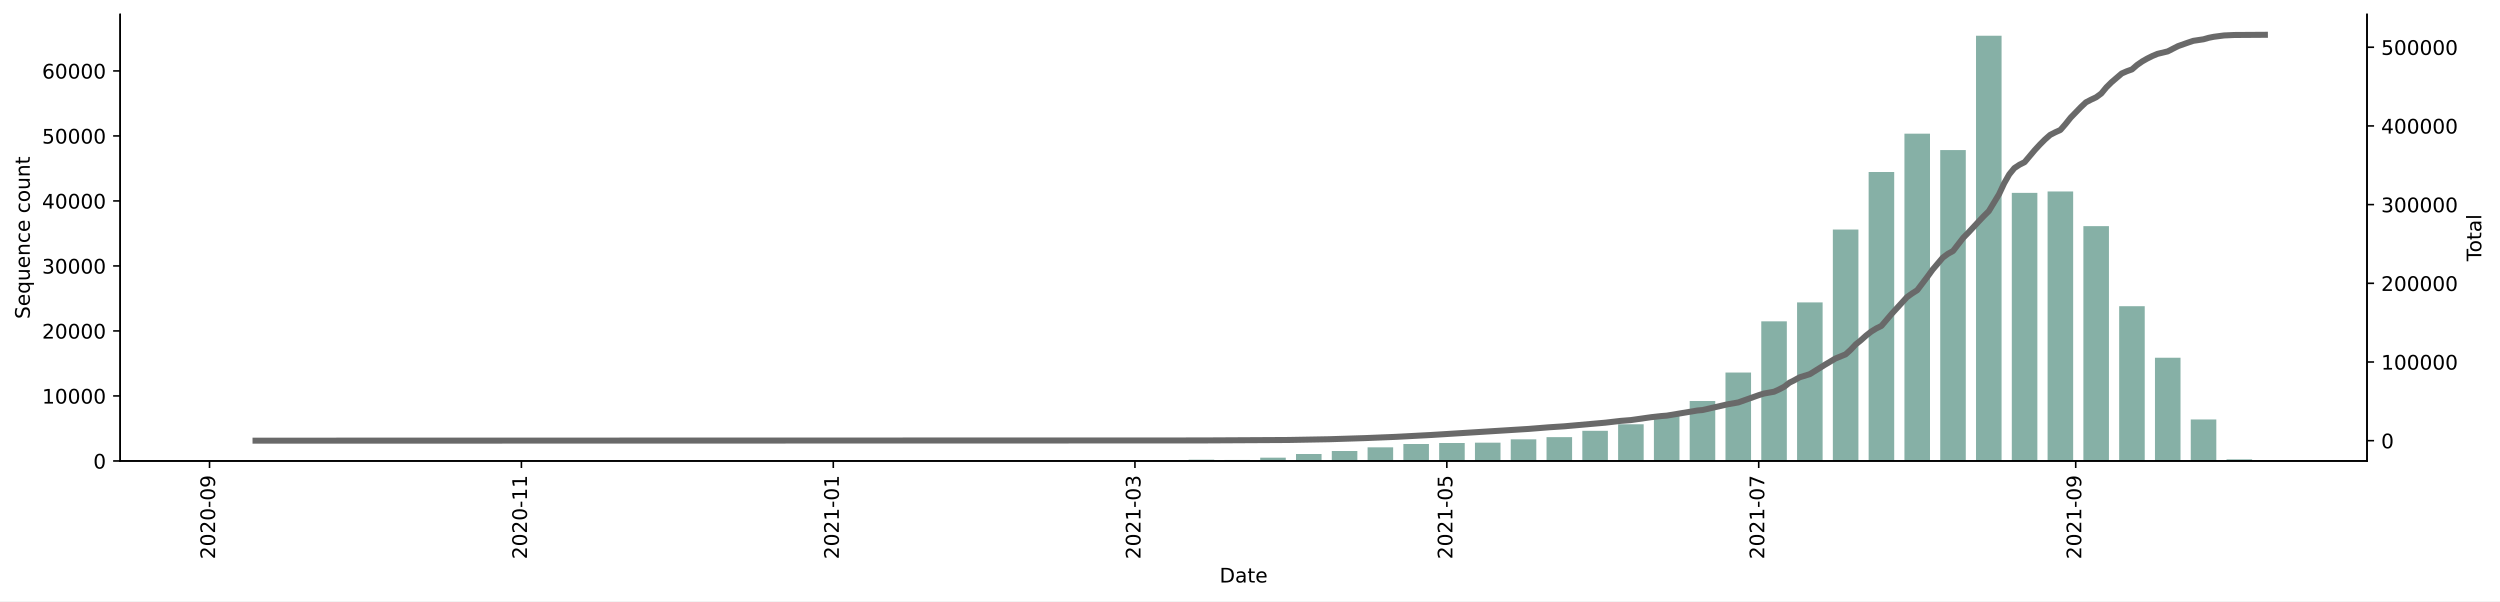
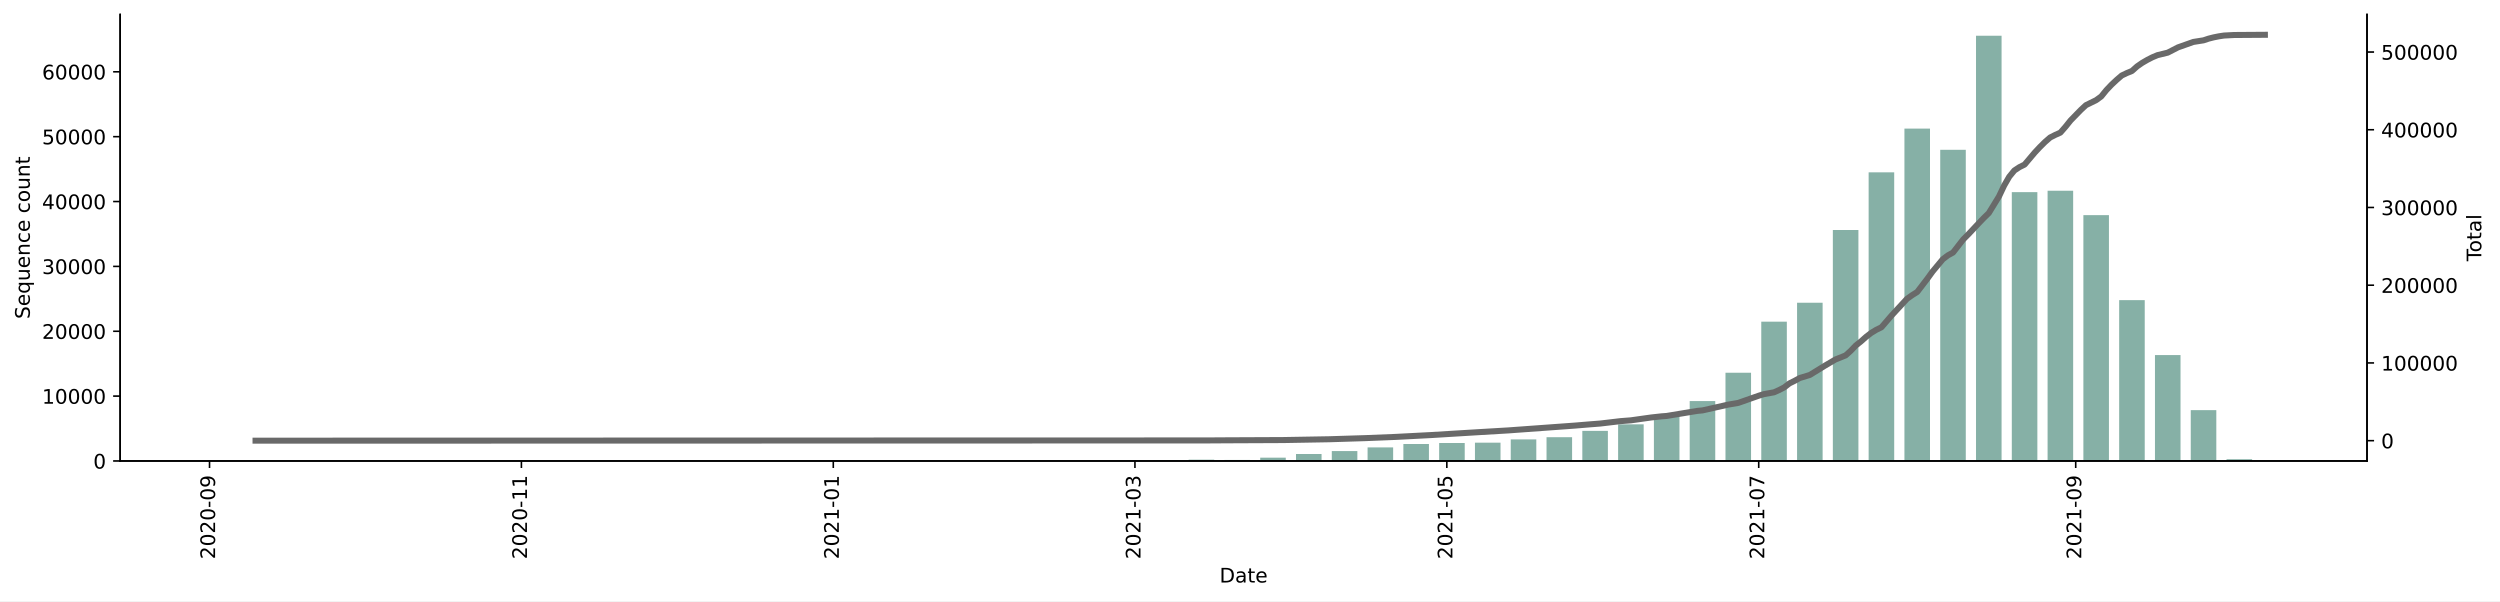
<svg xmlns="http://www.w3.org/2000/svg" xmlns:xlink="http://www.w3.org/1999/xlink" height="298.621pt" version="1.1" viewBox="0 0 1241.744 298.621" width="1241.744pt">
  <defs>
    <style type="text/css">*{stroke-linecap:butt;stroke-linejoin:round;}</style>
  </defs>
  <g id="figure_1">
    <g id="patch_1">
      <path d="M 0 298.621  L 1241.744 298.621  L 1241.744 0  L 0 0  z " style="fill:#ffffff;" />
    </g>
    <g id="axes_1">
      <g id="patch_2">
        <path d="M 59.691 228.96  L 1175.691 228.96  L 1175.691 7.2  L 59.691 7.2  z " style="fill:#ffffff;" />
      </g>
      <g id="patch_3">
-         <path clip-path="url(#pe52ef84e15)" d="M 110.418 228.96  L 123.116 228.96  L 123.116 228.957  L 110.418 228.957  z " style="fill:#86b0a6;" />
+         <path clip-path="url(#p444b1c2fd3)" d="M 110.418 228.96  L 123.116 228.96  L 123.116 228.957  L 110.418 228.957  z " style="fill:#86b0a6;" />
      </g>
      <g id="patch_4">
-         <path clip-path="url(#pe52ef84e15)" d="M 145.971 228.96  L 158.669 228.96  L 158.669 228.957  L 145.971 228.957  z " style="fill:#86b0a6;" />
+         <path clip-path="url(#p444b1c2fd3)" d="M 145.971 228.96  L 158.669 228.96  L 158.669 228.957  L 145.971 228.957  z " style="fill:#86b0a6;" />
      </g>
      <g id="patch_5">
-         <path clip-path="url(#pe52ef84e15)" d="M 234.855 228.96  L 247.553 228.96  L 247.553 228.957  L 234.855 228.957  z " style="fill:#86b0a6;" />
+         <path clip-path="url(#p444b1c2fd3)" d="M 234.855 228.96  L 247.553 228.96  L 247.553 228.957  L 234.855 228.957  z " style="fill:#86b0a6;" />
      </g>
      <g id="patch_6">
-         <path clip-path="url(#pe52ef84e15)" d="M 252.632 228.96  L 265.33 228.96  L 265.33 228.957  L 252.632 228.957  z " style="fill:#86b0a6;" />
+         <path clip-path="url(#p444b1c2fd3)" d="M 252.632 228.96  L 265.33 228.96  L 265.33 228.957  L 252.632 228.957  z " style="fill:#86b0a6;" />
      </g>
      <g id="patch_7">
-         <path clip-path="url(#pe52ef84e15)" d="M 288.186 228.96  L 300.883 228.96  L 300.883 228.957  L 288.186 228.957  z " style="fill:#86b0a6;" />
+         <path clip-path="url(#p444b1c2fd3)" d="M 288.186 228.96  L 300.883 228.96  L 300.883 228.957  L 288.186 228.957  z " style="fill:#86b0a6;" />
      </g>
      <g id="patch_8">
-         <path clip-path="url(#pe52ef84e15)" d="M 323.739 228.96  L 336.437 228.96  L 336.437 228.957  L 323.739 228.957  z " style="fill:#86b0a6;" />
+         <path clip-path="url(#p444b1c2fd3)" d="M 323.739 228.96  L 336.437 228.96  L 336.437 228.957  L 323.739 228.957  z " style="fill:#86b0a6;" />
      </g>
      <g id="patch_9">
-         <path clip-path="url(#pe52ef84e15)" d="M 341.516 228.96  L 354.214 228.96  L 354.214 228.954  L 341.516 228.954  z " style="fill:#86b0a6;" />
+         <path clip-path="url(#p444b1c2fd3)" d="M 341.516 228.96  L 354.214 228.96  L 354.214 228.954  L 341.516 228.954  z " style="fill:#86b0a6;" />
      </g>
      <g id="patch_10">
-         <path clip-path="url(#pe52ef84e15)" d="M 359.293 228.96  L 371.99 228.96  L 371.99 228.957  L 359.293 228.957  z " style="fill:#86b0a6;" />
+         <path clip-path="url(#p444b1c2fd3)" d="M 359.293 228.96  L 371.99 228.96  L 371.99 228.957  L 359.293 228.957  z " style="fill:#86b0a6;" />
      </g>
      <g id="patch_11">
-         <path clip-path="url(#pe52ef84e15)" d="M 377.069 228.96  L 389.767 228.96  L 389.767 228.957  L 377.069 228.957  z " style="fill:#86b0a6;" />
+         <path clip-path="url(#p444b1c2fd3)" d="M 377.069 228.96  L 389.767 228.96  L 389.767 228.957  L 377.069 228.957  z " style="fill:#86b0a6;" />
      </g>
      <g id="patch_12">
-         <path clip-path="url(#pe52ef84e15)" d="M 412.623 228.96  L 425.321 228.96  L 425.321 228.847  L 412.623 228.847  z " style="fill:#86b0a6;" />
+         <path clip-path="url(#p444b1c2fd3)" d="M 412.623 228.96  L 425.321 228.96  L 425.321 228.847  L 412.623 228.847  z " style="fill:#86b0a6;" />
      </g>
      <g id="patch_13">
-         <path clip-path="url(#pe52ef84e15)" d="M 430.4 228.96  L 443.097 228.96  L 443.097 228.957  L 430.4 228.957  z " style="fill:#86b0a6;" />
+         <path clip-path="url(#p444b1c2fd3)" d="M 430.4 228.96  L 443.097 228.96  L 443.097 228.957  L 430.4 228.957  z " style="fill:#86b0a6;" />
      </g>
      <g id="patch_14">
-         <path clip-path="url(#pe52ef84e15)" d="M 448.176 228.96  L 460.874 228.96  L 460.874 228.957  L 448.176 228.957  z " style="fill:#86b0a6;" />
+         <path clip-path="url(#p444b1c2fd3)" d="M 448.176 228.96  L 460.874 228.96  L 460.874 228.957  L 448.176 228.957  z " style="fill:#86b0a6;" />
      </g>
      <g id="patch_15">
-         <path clip-path="url(#pe52ef84e15)" d="M 465.953 228.96  L 478.651 228.96  L 478.651 228.937  L 465.953 228.937  z " style="fill:#86b0a6;" />
+         <path clip-path="url(#p444b1c2fd3)" d="M 465.953 228.96  L 478.651 228.96  L 478.651 228.937  L 465.953 228.937  z " style="fill:#86b0a6;" />
      </g>
      <g id="patch_16">
-         <path clip-path="url(#pe52ef84e15)" d="M 483.73 228.96  L 496.428 228.96  L 496.428 228.886  L 483.73 228.886  z " style="fill:#86b0a6;" />
+         <path clip-path="url(#p444b1c2fd3)" d="M 483.73 228.96  L 496.428 228.96  L 496.428 228.886  L 483.73 228.886  z " style="fill:#86b0a6;" />
      </g>
      <g id="patch_17">
-         <path clip-path="url(#pe52ef84e15)" d="M 501.507 228.96  L 514.204 228.96  L 514.204 228.805  L 501.507 228.805  z " style="fill:#86b0a6;" />
+         <path clip-path="url(#p444b1c2fd3)" d="M 501.507 228.96  L 514.204 228.96  L 514.204 228.805  L 501.507 228.805  z " style="fill:#86b0a6;" />
      </g>
      <g id="patch_18">
-         <path clip-path="url(#pe52ef84e15)" d="M 519.284 228.96  L 531.981 228.96  L 531.981 228.957  L 519.284 228.957  z " style="fill:#86b0a6;" />
+         <path clip-path="url(#p444b1c2fd3)" d="M 519.284 228.96  L 531.981 228.96  L 531.981 228.957  L 519.284 228.957  z " style="fill:#86b0a6;" />
      </g>
      <g id="patch_19">
-         <path clip-path="url(#pe52ef84e15)" d="M 537.06 228.96  L 549.758 228.96  L 549.758 228.941  L 537.06 228.941  z " style="fill:#86b0a6;" />
+         <path clip-path="url(#p444b1c2fd3)" d="M 537.06 228.96  L 549.758 228.96  L 549.758 228.941  L 537.06 228.941  z " style="fill:#86b0a6;" />
      </g>
      <g id="patch_20">
-         <path clip-path="url(#pe52ef84e15)" d="M 554.837 228.96  L 567.535 228.96  L 567.535 228.828  L 554.837 228.828  z " style="fill:#86b0a6;" />
+         <path clip-path="url(#p444b1c2fd3)" d="M 554.837 228.96  L 567.535 228.96  L 567.535 228.828  L 554.837 228.828  z " style="fill:#86b0a6;" />
      </g>
      <g id="patch_21">
-         <path clip-path="url(#pe52ef84e15)" d="M 572.614 228.96  L 585.312 228.96  L 585.312 228.624  L 572.614 228.624  z " style="fill:#86b0a6;" />
+         <path clip-path="url(#p444b1c2fd3)" d="M 572.614 228.96  L 585.312 228.96  L 585.312 228.625  L 572.614 228.625  z " style="fill:#86b0a6;" />
      </g>
      <g id="patch_22">
-         <path clip-path="url(#pe52ef84e15)" d="M 590.391 228.96  L 603.088 228.96  L 603.088 228.317  L 590.391 228.317  z " style="fill:#86b0a6;" />
+         <path clip-path="url(#p444b1c2fd3)" d="M 590.391 228.96  L 603.088 228.96  L 603.088 228.319  L 590.391 228.319  z " style="fill:#86b0a6;" />
      </g>
      <g id="patch_23">
-         <path clip-path="url(#pe52ef84e15)" d="M 608.167 228.96  L 620.865 228.96  L 620.865 228.437  L 608.167 228.437  z " style="fill:#86b0a6;" />
+         <path clip-path="url(#p444b1c2fd3)" d="M 608.167 228.96  L 620.865 228.96  L 620.865 228.438  L 608.167 228.438  z " style="fill:#86b0a6;" />
      </g>
      <g id="patch_24">
-         <path clip-path="url(#pe52ef84e15)" d="M 625.944 228.96  L 638.642 228.96  L 638.642 227.333  L 625.944 227.333  z " style="fill:#86b0a6;" />
+         <path clip-path="url(#p444b1c2fd3)" d="M 625.944 228.96  L 638.642 228.96  L 638.642 227.336  L 625.944 227.336  z " style="fill:#86b0a6;" />
      </g>
      <g id="patch_25">
-         <path clip-path="url(#pe52ef84e15)" d="M 643.721 228.96  L 656.419 228.96  L 656.419 225.492  L 643.721 225.492  z " style="fill:#86b0a6;" />
+         <path clip-path="url(#p444b1c2fd3)" d="M 643.721 228.96  L 656.419 228.96  L 656.419 225.5  L 643.721 225.5  z " style="fill:#86b0a6;" />
      </g>
      <g id="patch_26">
-         <path clip-path="url(#pe52ef84e15)" d="M 661.498 228.96  L 674.195 228.96  L 674.195 224.017  L 661.498 224.017  z " style="fill:#86b0a6;" />
+         <path clip-path="url(#p444b1c2fd3)" d="M 661.498 228.96  L 674.195 228.96  L 674.195 224.028  L 661.498 224.028  z " style="fill:#86b0a6;" />
      </g>
      <g id="patch_27">
-         <path clip-path="url(#pe52ef84e15)" d="M 679.274 228.96  L 691.972 228.96  L 691.972 222.205  L 679.274 222.205  z " style="fill:#86b0a6;" />
+         <path clip-path="url(#p444b1c2fd3)" d="M 679.274 228.96  L 691.972 228.96  L 691.972 222.22  L 679.274 222.22  z " style="fill:#86b0a6;" />
      </g>
      <g id="patch_28">
-         <path clip-path="url(#pe52ef84e15)" d="M 697.051 228.96  L 709.749 228.96  L 709.749 220.526  L 697.051 220.526  z " style="fill:#86b0a6;" />
+         <path clip-path="url(#p444b1c2fd3)" d="M 697.051 228.96  L 709.749 228.96  L 709.749 220.545  L 697.051 220.545  z " style="fill:#86b0a6;" />
      </g>
      <g id="patch_29">
-         <path clip-path="url(#pe52ef84e15)" d="M 714.828 228.96  L 727.526 228.96  L 727.526 220.026  L 714.828 220.026  z " style="fill:#86b0a6;" />
+         <path clip-path="url(#p444b1c2fd3)" d="M 714.828 228.96  L 727.526 228.96  L 727.526 220.046  L 714.828 220.046  z " style="fill:#86b0a6;" />
      </g>
      <g id="patch_30">
-         <path clip-path="url(#pe52ef84e15)" d="M 732.605 228.96  L 745.302 228.96  L 745.302 219.868  L 732.605 219.868  z " style="fill:#86b0a6;" />
+         <path clip-path="url(#p444b1c2fd3)" d="M 732.605 228.96  L 745.302 228.96  L 745.302 219.888  L 732.605 219.888  z " style="fill:#86b0a6;" />
      </g>
      <g id="patch_31">
-         <path clip-path="url(#pe52ef84e15)" d="M 750.381 228.96  L 763.079 228.96  L 763.079 218.227  L 750.381 218.227  z " style="fill:#86b0a6;" />
+         <path clip-path="url(#p444b1c2fd3)" d="M 750.381 228.96  L 763.079 228.96  L 763.079 218.251  L 750.381 218.251  z " style="fill:#86b0a6;" />
      </g>
      <g id="patch_32">
-         <path clip-path="url(#pe52ef84e15)" d="M 768.158 228.96  L 780.856 228.96  L 780.856 217.126  L 768.158 217.126  z " style="fill:#86b0a6;" />
+         <path clip-path="url(#p444b1c2fd3)" d="M 768.158 228.96  L 780.856 228.96  L 780.856 217.153  L 768.158 217.153  z " style="fill:#86b0a6;" />
      </g>
      <g id="patch_33">
-         <path clip-path="url(#pe52ef84e15)" d="M 785.935 228.96  L 798.633 228.96  L 798.633 213.962  L 785.935 213.962  z " style="fill:#86b0a6;" />
+         <path clip-path="url(#p444b1c2fd3)" d="M 785.935 228.96  L 798.633 228.96  L 798.633 213.995  L 785.935 213.995  z " style="fill:#86b0a6;" />
      </g>
      <g id="patch_34">
-         <path clip-path="url(#pe52ef84e15)" d="M 803.712 228.96  L 816.409 228.96  L 816.409 210.737  L 803.712 210.737  z " style="fill:#86b0a6;" />
+         <path clip-path="url(#p444b1c2fd3)" d="M 803.712 228.96  L 816.409 228.96  L 816.409 210.777  L 803.712 210.777  z " style="fill:#86b0a6;" />
      </g>
      <g id="patch_35">
-         <path clip-path="url(#pe52ef84e15)" d="M 821.489 228.96  L 834.186 228.96  L 834.186 206.287  L 821.489 206.287  z " style="fill:#86b0a6;" />
+         <path clip-path="url(#p444b1c2fd3)" d="M 821.489 228.96  L 834.186 228.96  L 834.186 206.337  L 821.489 206.337  z " style="fill:#86b0a6;" />
      </g>
      <g id="patch_36">
-         <path clip-path="url(#pe52ef84e15)" d="M 839.265 228.96  L 851.963 228.96  L 851.963 199.19  L 839.265 199.19  z " style="fill:#86b0a6;" />
+         <path clip-path="url(#p444b1c2fd3)" d="M 839.265 228.96  L 851.963 228.96  L 851.963 199.214  L 839.265 199.214  z " style="fill:#86b0a6;" />
      </g>
      <g id="patch_37">
-         <path clip-path="url(#pe52ef84e15)" d="M 857.042 228.96  L 869.74 228.96  L 869.74 185.042  L 857.042 185.042  z " style="fill:#86b0a6;" />
+         <path clip-path="url(#p444b1c2fd3)" d="M 857.042 228.96  L 869.74 228.96  L 869.74 185.139  L 857.042 185.139  z " style="fill:#86b0a6;" />
      </g>
      <g id="patch_38">
-         <path clip-path="url(#pe52ef84e15)" d="M 874.819 228.96  L 887.517 228.96  L 887.517 159.605  L 874.819 159.605  z " style="fill:#86b0a6;" />
+         <path clip-path="url(#p444b1c2fd3)" d="M 874.819 228.96  L 887.517 228.96  L 887.517 159.758  L 874.819 159.758  z " style="fill:#86b0a6;" />
      </g>
      <g id="patch_39">
-         <path clip-path="url(#pe52ef84e15)" d="M 892.596 228.96  L 905.293 228.96  L 905.293 150.187  L 892.596 150.187  z " style="fill:#86b0a6;" />
+         <path clip-path="url(#p444b1c2fd3)" d="M 892.596 228.96  L 905.293 228.96  L 905.293 150.361  L 892.596 150.361  z " style="fill:#86b0a6;" />
      </g>
      <g id="patch_40">
-         <path clip-path="url(#pe52ef84e15)" d="M 910.372 228.96  L 923.07 228.96  L 923.07 113.992  L 910.372 113.992  z " style="fill:#86b0a6;" />
+         <path clip-path="url(#p444b1c2fd3)" d="M 910.372 228.96  L 923.07 228.96  L 923.07 114.23  L 910.372 114.23  z " style="fill:#86b0a6;" />
      </g>
      <g id="patch_41">
-         <path clip-path="url(#pe52ef84e15)" d="M 928.149 228.96  L 940.847 228.96  L 940.847 85.426  L 928.149 85.426  z " style="fill:#86b0a6;" />
+         <path clip-path="url(#p444b1c2fd3)" d="M 928.149 228.96  L 940.847 228.96  L 940.847 85.592  L 928.149 85.592  z " style="fill:#86b0a6;" />
      </g>
      <g id="patch_42">
-         <path clip-path="url(#pe52ef84e15)" d="M 945.926 228.96  L 958.624 228.96  L 958.624 66.405  L 945.926 66.405  z " style="fill:#86b0a6;" />
+         <path clip-path="url(#p444b1c2fd3)" d="M 945.926 228.96  L 958.624 228.96  L 958.624 63.875  L 945.926 63.875  z " style="fill:#86b0a6;" />
      </g>
      <g id="patch_43">
-         <path clip-path="url(#pe52ef84e15)" d="M 963.703 228.96  L 976.4 228.96  L 976.4 74.548  L 963.703 74.548  z " style="fill:#86b0a6;" />
+         <path clip-path="url(#p444b1c2fd3)" d="M 963.703 228.96  L 976.4 228.96  L 976.4 74.407  L 963.703 74.407  z " style="fill:#86b0a6;" />
      </g>
      <g id="patch_44">
-         <path clip-path="url(#pe52ef84e15)" d="M 981.479 228.96  L 994.177 228.96  L 994.177 17.76  L 981.479 17.76  z " style="fill:#86b0a6;" />
+         <path clip-path="url(#p444b1c2fd3)" d="M 981.479 228.96  L 994.177 228.96  L 994.177 17.76  L 981.479 17.76  z " style="fill:#86b0a6;" />
      </g>
      <g id="patch_45">
-         <path clip-path="url(#pe52ef84e15)" d="M 999.256 228.96  L 1011.954 228.96  L 1011.954 95.813  L 999.256 95.813  z " style="fill:#86b0a6;" />
+         <path clip-path="url(#p444b1c2fd3)" d="M 999.256 228.96  L 1011.954 228.96  L 1011.954 95.425  L 999.256 95.425  z " style="fill:#86b0a6;" />
      </g>
      <g id="patch_46">
-         <path clip-path="url(#pe52ef84e15)" d="M 1017.033 228.96  L 1029.731 228.96  L 1029.731 95.103  L 1017.033 95.103  z " style="fill:#86b0a6;" />
+         <path clip-path="url(#p444b1c2fd3)" d="M 1017.033 228.96  L 1029.731 228.96  L 1029.731 94.742  L 1017.033 94.742  z " style="fill:#86b0a6;" />
      </g>
      <g id="patch_47">
-         <path clip-path="url(#pe52ef84e15)" d="M 1034.81 228.96  L 1047.507 228.96  L 1047.507 112.335  L 1034.81 112.335  z " style="fill:#86b0a6;" />
+         <path clip-path="url(#p444b1c2fd3)" d="M 1034.81 228.96  L 1047.507 228.96  L 1047.507 106.852  L 1034.81 106.852  z " style="fill:#86b0a6;" />
      </g>
      <g id="patch_48">
-         <path clip-path="url(#pe52ef84e15)" d="M 1052.587 228.96  L 1065.284 228.96  L 1065.284 152.095  L 1052.587 152.095  z " style="fill:#86b0a6;" />
+         <path clip-path="url(#p444b1c2fd3)" d="M 1052.587 228.96  L 1065.284 228.96  L 1065.284 149.069  L 1052.587 149.069  z " style="fill:#86b0a6;" />
      </g>
      <g id="patch_49">
-         <path clip-path="url(#pe52ef84e15)" d="M 1070.363 228.96  L 1083.061 228.96  L 1083.061 177.67  L 1070.363 177.67  z " style="fill:#86b0a6;" />
+         <path clip-path="url(#p444b1c2fd3)" d="M 1070.363 228.96  L 1083.061 228.96  L 1083.061 176.36  L 1070.363 176.36  z " style="fill:#86b0a6;" />
      </g>
      <g id="patch_50">
-         <path clip-path="url(#pe52ef84e15)" d="M 1088.14 228.96  L 1100.838 228.96  L 1100.838 208.357  L 1088.14 208.357  z " style="fill:#86b0a6;" />
+         <path clip-path="url(#p444b1c2fd3)" d="M 1088.14 228.96  L 1100.838 228.96  L 1100.838 203.709  L 1088.14 203.709  z " style="fill:#86b0a6;" />
      </g>
      <g id="patch_51">
-         <path clip-path="url(#pe52ef84e15)" d="M 1105.917 228.96  L 1118.615 228.96  L 1118.615 228.133  L 1105.917 228.133  z " style="fill:#86b0a6;" />
+         <path clip-path="url(#p444b1c2fd3)" d="M 1105.917 228.96  L 1118.615 228.96  L 1118.615 228.071  L 1105.917 228.071  z " style="fill:#86b0a6;" />
      </g>
      <g id="matplotlib.axis_1">
        <g id="xtick_1">
          <g id="line2d_1">
            <defs>
-               <path d="M 0 0  L 0 3.5  " id="mac1539a4eb" style="stroke:#000000;stroke-width:0.8;" />
+               <path d="M 0 0  L 0 3.5  " id="md7b1dabd94" style="stroke:#000000;stroke-width:0.8;" />
            </defs>
            <g>
-               <use style="stroke:#000000;stroke-width:0.8;" x="104.069" xlink:href="#mac1539a4eb" y="228.96" />
+               <use style="stroke:#000000;stroke-width:0.8;" x="104.069" xlink:href="#md7b1dabd94" y="228.96" />
            </g>
          </g>
          <g id="text_1">
            <g transform="translate(106.8284 277.7428)rotate(-90)scale(0.1 -0.1)">
              <defs>
                <path d="M 1228 531  L 3431 531  L 3431 0  L 469 0  L 469 531  Q 828 903 1448 1529  Q 2069 2156 2228 2338  Q 2531 2678 2651 2914  Q 2772 3150 2772 3378  Q 2772 3750 2511 3984  Q 2250 4219 1831 4219  Q 1534 4219 1204 4116  Q 875 4013 500 3803  L 500 4441  Q 881 4594 1212 4672  Q 1544 4750 1819 4750  Q 2544 4750 2975 4387  Q 3406 4025 3406 3419  Q 3406 3131 3298 2873  Q 3191 2616 2906 2266  Q 2828 2175 2409 1742  Q 1991 1309 1228 531  z " id="DejaVuSans-32" transform="scale(0.015625)" />
                <path d="M 2034 4250  Q 1547 4250 1301 3770  Q 1056 3291 1056 2328  Q 1056 1369 1301 889  Q 1547 409 2034 409  Q 2525 409 2770 889  Q 3016 1369 3016 2328  Q 3016 3291 2770 3770  Q 2525 4250 2034 4250  z M 2034 4750  Q 2819 4750 3233 4129  Q 3647 3509 3647 2328  Q 3647 1150 3233 529  Q 2819 -91 2034 -91  Q 1250 -91 836 529  Q 422 1150 422 2328  Q 422 3509 836 4129  Q 1250 4750 2034 4750  z " id="DejaVuSans-30" transform="scale(0.015625)" />
                <path d="M 313 2009  L 1997 2009  L 1997 1497  L 313 1497  L 313 2009  z " id="DejaVuSans-2d" transform="scale(0.015625)" />
                <path d="M 703 97  L 703 672  Q 941 559 1184 500  Q 1428 441 1663 441  Q 2288 441 2617 861  Q 2947 1281 2994 2138  Q 2813 1869 2534 1725  Q 2256 1581 1919 1581  Q 1219 1581 811 2004  Q 403 2428 403 3163  Q 403 3881 828 4315  Q 1253 4750 1959 4750  Q 2769 4750 3195 4129  Q 3622 3509 3622 2328  Q 3622 1225 3098 567  Q 2575 -91 1691 -91  Q 1453 -91 1209 -44  Q 966 3 703 97  z M 1959 2075  Q 2384 2075 2632 2365  Q 2881 2656 2881 3163  Q 2881 3666 2632 3958  Q 2384 4250 1959 4250  Q 1534 4250 1286 3958  Q 1038 3666 1038 3163  Q 1038 2656 1286 2365  Q 1534 2075 1959 2075  z " id="DejaVuSans-39" transform="scale(0.015625)" />
              </defs>
              <use xlink:href="#DejaVuSans-32" />
              <use x="63.623" xlink:href="#DejaVuSans-30" />
              <use x="127.246" xlink:href="#DejaVuSans-32" />
              <use x="190.869" xlink:href="#DejaVuSans-30" />
              <use x="254.492" xlink:href="#DejaVuSans-2d" />
              <use x="290.576" xlink:href="#DejaVuSans-30" />
              <use x="354.199" xlink:href="#DejaVuSans-39" />
            </g>
          </g>
        </g>
        <g id="xtick_2">
          <g id="line2d_2">
            <g>
-               <use style="stroke:#000000;stroke-width:0.8;" x="258.981" xlink:href="#mac1539a4eb" y="228.96" />
+               <use style="stroke:#000000;stroke-width:0.8;" x="258.981" xlink:href="#md7b1dabd94" y="228.96" />
            </g>
          </g>
          <g id="text_2">
            <g transform="translate(261.7402 277.7428)rotate(-90)scale(0.1 -0.1)">
              <defs>
                <path d="M 794 531  L 1825 531  L 1825 4091  L 703 3866  L 703 4441  L 1819 4666  L 2450 4666  L 2450 531  L 3481 531  L 3481 0  L 794 0  L 794 531  z " id="DejaVuSans-31" transform="scale(0.015625)" />
              </defs>
              <use xlink:href="#DejaVuSans-32" />
              <use x="63.623" xlink:href="#DejaVuSans-30" />
              <use x="127.246" xlink:href="#DejaVuSans-32" />
              <use x="190.869" xlink:href="#DejaVuSans-30" />
              <use x="254.492" xlink:href="#DejaVuSans-2d" />
              <use x="290.576" xlink:href="#DejaVuSans-31" />
              <use x="354.199" xlink:href="#DejaVuSans-31" />
            </g>
          </g>
        </g>
        <g id="xtick_3">
          <g id="line2d_3">
            <g>
-               <use style="stroke:#000000;stroke-width:0.8;" x="413.893" xlink:href="#mac1539a4eb" y="228.96" />
+               <use style="stroke:#000000;stroke-width:0.8;" x="413.893" xlink:href="#md7b1dabd94" y="228.96" />
            </g>
          </g>
          <g id="text_3">
            <g transform="translate(416.6521 277.7428)rotate(-90)scale(0.1 -0.1)">
              <use xlink:href="#DejaVuSans-32" />
              <use x="63.623" xlink:href="#DejaVuSans-30" />
              <use x="127.246" xlink:href="#DejaVuSans-32" />
              <use x="190.869" xlink:href="#DejaVuSans-31" />
              <use x="254.492" xlink:href="#DejaVuSans-2d" />
              <use x="290.576" xlink:href="#DejaVuSans-30" />
              <use x="354.199" xlink:href="#DejaVuSans-31" />
            </g>
          </g>
        </g>
        <g id="xtick_4">
          <g id="line2d_4">
            <g>
-               <use style="stroke:#000000;stroke-width:0.8;" x="563.725" xlink:href="#mac1539a4eb" y="228.96" />
+               <use style="stroke:#000000;stroke-width:0.8;" x="563.725" xlink:href="#md7b1dabd94" y="228.96" />
            </g>
          </g>
          <g id="text_4">
            <g transform="translate(566.4848 277.7428)rotate(-90)scale(0.1 -0.1)">
              <defs>
                <path d="M 2597 2516  Q 3050 2419 3304 2112  Q 3559 1806 3559 1356  Q 3559 666 3084 287  Q 2609 -91 1734 -91  Q 1441 -91 1130 -33  Q 819 25 488 141  L 488 750  Q 750 597 1062 519  Q 1375 441 1716 441  Q 2309 441 2620 675  Q 2931 909 2931 1356  Q 2931 1769 2642 2001  Q 2353 2234 1838 2234  L 1294 2234  L 1294 2753  L 1863 2753  Q 2328 2753 2575 2939  Q 2822 3125 2822 3475  Q 2822 3834 2567 4026  Q 2313 4219 1838 4219  Q 1578 4219 1281 4162  Q 984 4106 628 3988  L 628 4550  Q 988 4650 1302 4700  Q 1616 4750 1894 4750  Q 2613 4750 3031 4423  Q 3450 4097 3450 3541  Q 3450 3153 3228 2886  Q 3006 2619 2597 2516  z " id="DejaVuSans-33" transform="scale(0.015625)" />
              </defs>
              <use xlink:href="#DejaVuSans-32" />
              <use x="63.623" xlink:href="#DejaVuSans-30" />
              <use x="127.246" xlink:href="#DejaVuSans-32" />
              <use x="190.869" xlink:href="#DejaVuSans-31" />
              <use x="254.492" xlink:href="#DejaVuSans-2d" />
              <use x="290.576" xlink:href="#DejaVuSans-30" />
              <use x="354.199" xlink:href="#DejaVuSans-33" />
            </g>
          </g>
        </g>
        <g id="xtick_5">
          <g id="line2d_5">
            <g>
-               <use style="stroke:#000000;stroke-width:0.8;" x="718.637" xlink:href="#mac1539a4eb" y="228.96" />
+               <use style="stroke:#000000;stroke-width:0.8;" x="718.637" xlink:href="#md7b1dabd94" y="228.96" />
            </g>
          </g>
          <g id="text_5">
            <g transform="translate(721.3966 277.7428)rotate(-90)scale(0.1 -0.1)">
              <defs>
                <path d="M 691 4666  L 3169 4666  L 3169 4134  L 1269 4134  L 1269 2991  Q 1406 3038 1543 3061  Q 1681 3084 1819 3084  Q 2600 3084 3056 2656  Q 3513 2228 3513 1497  Q 3513 744 3044 326  Q 2575 -91 1722 -91  Q 1428 -91 1123 -41  Q 819 9 494 109  L 494 744  Q 775 591 1075 516  Q 1375 441 1709 441  Q 2250 441 2565 725  Q 2881 1009 2881 1497  Q 2881 1984 2565 2268  Q 2250 2553 1709 2553  Q 1456 2553 1204 2497  Q 953 2441 691 2322  L 691 4666  z " id="DejaVuSans-35" transform="scale(0.015625)" />
              </defs>
              <use xlink:href="#DejaVuSans-32" />
              <use x="63.623" xlink:href="#DejaVuSans-30" />
              <use x="127.246" xlink:href="#DejaVuSans-32" />
              <use x="190.869" xlink:href="#DejaVuSans-31" />
              <use x="254.492" xlink:href="#DejaVuSans-2d" />
              <use x="290.576" xlink:href="#DejaVuSans-30" />
              <use x="354.199" xlink:href="#DejaVuSans-35" />
            </g>
          </g>
        </g>
        <g id="xtick_6">
          <g id="line2d_6">
            <g>
-               <use style="stroke:#000000;stroke-width:0.8;" x="873.549" xlink:href="#mac1539a4eb" y="228.96" />
+               <use style="stroke:#000000;stroke-width:0.8;" x="873.549" xlink:href="#md7b1dabd94" y="228.96" />
            </g>
          </g>
          <g id="text_6">
            <g transform="translate(876.3085 277.7428)rotate(-90)scale(0.1 -0.1)">
              <defs>
                <path d="M 525 4666  L 3525 4666  L 3525 4397  L 1831 0  L 1172 0  L 2766 4134  L 525 4134  L 525 4666  z " id="DejaVuSans-37" transform="scale(0.015625)" />
              </defs>
              <use xlink:href="#DejaVuSans-32" />
              <use x="63.623" xlink:href="#DejaVuSans-30" />
              <use x="127.246" xlink:href="#DejaVuSans-32" />
              <use x="190.869" xlink:href="#DejaVuSans-31" />
              <use x="254.492" xlink:href="#DejaVuSans-2d" />
              <use x="290.576" xlink:href="#DejaVuSans-30" />
              <use x="354.199" xlink:href="#DejaVuSans-37" />
            </g>
          </g>
        </g>
        <g id="xtick_7">
          <g id="line2d_7">
            <g>
-               <use style="stroke:#000000;stroke-width:0.8;" x="1031" xlink:href="#mac1539a4eb" y="228.96" />
+               <use style="stroke:#000000;stroke-width:0.8;" x="1031" xlink:href="#md7b1dabd94" y="228.96" />
            </g>
          </g>
          <g id="text_7">
            <g transform="translate(1033.76 277.7428)rotate(-90)scale(0.1 -0.1)">
              <use xlink:href="#DejaVuSans-32" />
              <use x="63.623" xlink:href="#DejaVuSans-30" />
              <use x="127.246" xlink:href="#DejaVuSans-32" />
              <use x="190.869" xlink:href="#DejaVuSans-31" />
              <use x="254.492" xlink:href="#DejaVuSans-2d" />
              <use x="290.576" xlink:href="#DejaVuSans-30" />
              <use x="354.199" xlink:href="#DejaVuSans-39" />
            </g>
          </g>
        </g>
        <g id="text_8">
          <g transform="translate(605.7398 289.3413)scale(0.1 -0.1)">
            <defs>
              <path d="M 1259 4147  L 1259 519  L 2022 519  Q 2988 519 3436 956  Q 3884 1394 3884 2338  Q 3884 3275 3436 3711  Q 2988 4147 2022 4147  L 1259 4147  z M 628 4666  L 1925 4666  Q 3281 4666 3915 4102  Q 4550 3538 4550 2338  Q 4550 1131 3912 565  Q 3275 0 1925 0  L 628 0  L 628 4666  z " id="DejaVuSans-44" transform="scale(0.015625)" />
              <path d="M 2194 1759  Q 1497 1759 1228 1600  Q 959 1441 959 1056  Q 959 750 1161 570  Q 1363 391 1709 391  Q 2188 391 2477 730  Q 2766 1069 2766 1631  L 2766 1759  L 2194 1759  z M 3341 1997  L 3341 0  L 2766 0  L 2766 531  Q 2569 213 2275 61  Q 1981 -91 1556 -91  Q 1019 -91 701 211  Q 384 513 384 1019  Q 384 1609 779 1909  Q 1175 2209 1959 2209  L 2766 2209  L 2766 2266  Q 2766 2663 2505 2880  Q 2244 3097 1772 3097  Q 1472 3097 1187 3025  Q 903 2953 641 2809  L 641 3341  Q 956 3463 1253 3523  Q 1550 3584 1831 3584  Q 2591 3584 2966 3190  Q 3341 2797 3341 1997  z " id="DejaVuSans-61" transform="scale(0.015625)" />
              <path d="M 1172 4494  L 1172 3500  L 2356 3500  L 2356 3053  L 1172 3053  L 1172 1153  Q 1172 725 1289 603  Q 1406 481 1766 481  L 2356 481  L 2356 0  L 1766 0  Q 1100 0 847 248  Q 594 497 594 1153  L 594 3053  L 172 3053  L 172 3500  L 594 3500  L 594 4494  L 1172 4494  z " id="DejaVuSans-74" transform="scale(0.015625)" />
              <path d="M 3597 1894  L 3597 1613  L 953 1613  Q 991 1019 1311 708  Q 1631 397 2203 397  Q 2534 397 2845 478  Q 3156 559 3463 722  L 3463 178  Q 3153 47 2828 -22  Q 2503 -91 2169 -91  Q 1331 -91 842 396  Q 353 884 353 1716  Q 353 2575 817 3079  Q 1281 3584 2069 3584  Q 2775 3584 3186 3129  Q 3597 2675 3597 1894  z M 3022 2063  Q 3016 2534 2758 2815  Q 2500 3097 2075 3097  Q 1594 3097 1305 2825  Q 1016 2553 972 2059  L 3022 2063  z " id="DejaVuSans-65" transform="scale(0.015625)" />
            </defs>
            <use xlink:href="#DejaVuSans-44" />
            <use x="77.002" xlink:href="#DejaVuSans-61" />
            <use x="138.281" xlink:href="#DejaVuSans-74" />
            <use x="177.49" xlink:href="#DejaVuSans-65" />
          </g>
        </g>
      </g>
      <g id="matplotlib.axis_2">
        <g id="ytick_1">
          <g id="line2d_8">
            <defs>
-               <path d="M 0 0  L -3.5 0  " id="meea2fe8ad2" style="stroke:#000000;stroke-width:0.8;" />
+               <path d="M 0 0  L -3.5 0  " id="mdb5c0a20c9" style="stroke:#000000;stroke-width:0.8;" />
            </defs>
            <g>
-               <use style="stroke:#000000;stroke-width:0.8;" x="59.691" xlink:href="#meea2fe8ad2" y="228.96" />
+               <use style="stroke:#000000;stroke-width:0.8;" x="59.691" xlink:href="#mdb5c0a20c9" y="228.96" />
            </g>
          </g>
          <g id="text_9">
            <g transform="translate(46.32812 232.7592)scale(0.1 -0.1)">
              <use xlink:href="#DejaVuSans-30" />
            </g>
          </g>
        </g>
        <g id="ytick_2">
          <g id="line2d_9">
            <g>
-               <use style="stroke:#000000;stroke-width:0.8;" x="59.691" xlink:href="#meea2fe8ad2" y="196.672" />
+               <use style="stroke:#000000;stroke-width:0.8;" x="59.691" xlink:href="#mdb5c0a20c9" y="196.743" />
            </g>
          </g>
          <g id="text_10">
-             <g transform="translate(20.87813 200.4711)scale(0.1 -0.1)">
+             <g transform="translate(20.87813 200.5425)scale(0.1 -0.1)">
              <use xlink:href="#DejaVuSans-31" />
              <use x="63.623" xlink:href="#DejaVuSans-30" />
              <use x="127.246" xlink:href="#DejaVuSans-30" />
              <use x="190.869" xlink:href="#DejaVuSans-30" />
              <use x="254.492" xlink:href="#DejaVuSans-30" />
            </g>
          </g>
        </g>
        <g id="ytick_3">
          <g id="line2d_10">
            <g>
-               <use style="stroke:#000000;stroke-width:0.8;" x="59.691" xlink:href="#meea2fe8ad2" y="164.384" />
+               <use style="stroke:#000000;stroke-width:0.8;" x="59.691" xlink:href="#mdb5c0a20c9" y="164.527" />
            </g>
          </g>
          <g id="text_11">
-             <g transform="translate(20.87813 168.1829)scale(0.1 -0.1)">
+             <g transform="translate(20.87813 168.3258)scale(0.1 -0.1)">
              <use xlink:href="#DejaVuSans-32" />
              <use x="63.623" xlink:href="#DejaVuSans-30" />
              <use x="127.246" xlink:href="#DejaVuSans-30" />
              <use x="190.869" xlink:href="#DejaVuSans-30" />
              <use x="254.492" xlink:href="#DejaVuSans-30" />
            </g>
          </g>
        </g>
        <g id="ytick_4">
          <g id="line2d_11">
            <g>
-               <use style="stroke:#000000;stroke-width:0.8;" x="59.691" xlink:href="#meea2fe8ad2" y="132.096" />
+               <use style="stroke:#000000;stroke-width:0.8;" x="59.691" xlink:href="#mdb5c0a20c9" y="132.31" />
            </g>
          </g>
          <g id="text_12">
-             <g transform="translate(20.87813 135.8948)scale(0.1 -0.1)">
+             <g transform="translate(20.87813 136.109)scale(0.1 -0.1)">
              <use xlink:href="#DejaVuSans-33" />
              <use x="63.623" xlink:href="#DejaVuSans-30" />
              <use x="127.246" xlink:href="#DejaVuSans-30" />
              <use x="190.869" xlink:href="#DejaVuSans-30" />
              <use x="254.492" xlink:href="#DejaVuSans-30" />
            </g>
          </g>
        </g>
        <g id="ytick_5">
          <g id="line2d_12">
            <g>
-               <use style="stroke:#000000;stroke-width:0.8;" x="59.691" xlink:href="#meea2fe8ad2" y="99.807" />
+               <use style="stroke:#000000;stroke-width:0.8;" x="59.691" xlink:href="#mdb5c0a20c9" y="100.093" />
            </g>
          </g>
          <g id="text_13">
-             <g transform="translate(20.87813 103.6066)scale(0.1 -0.1)">
+             <g transform="translate(20.87813 103.8923)scale(0.1 -0.1)">
              <defs>
                <path d="M 2419 4116  L 825 1625  L 2419 1625  L 2419 4116  z M 2253 4666  L 3047 4666  L 3047 1625  L 3713 1625  L 3713 1100  L 3047 1100  L 3047 0  L 2419 0  L 2419 1100  L 313 1100  L 313 1709  L 2253 4666  z " id="DejaVuSans-34" transform="scale(0.015625)" />
              </defs>
              <use xlink:href="#DejaVuSans-34" />
              <use x="63.623" xlink:href="#DejaVuSans-30" />
              <use x="127.246" xlink:href="#DejaVuSans-30" />
              <use x="190.869" xlink:href="#DejaVuSans-30" />
              <use x="254.492" xlink:href="#DejaVuSans-30" />
            </g>
          </g>
        </g>
        <g id="ytick_6">
          <g id="line2d_13">
            <g>
-               <use style="stroke:#000000;stroke-width:0.8;" x="59.691" xlink:href="#meea2fe8ad2" y="67.519" />
+               <use style="stroke:#000000;stroke-width:0.8;" x="59.691" xlink:href="#mdb5c0a20c9" y="67.876" />
            </g>
          </g>
          <g id="text_14">
-             <g transform="translate(20.87813 71.31848)scale(0.1 -0.1)">
+             <g transform="translate(20.87813 71.67557)scale(0.1 -0.1)">
              <use xlink:href="#DejaVuSans-35" />
              <use x="63.623" xlink:href="#DejaVuSans-30" />
              <use x="127.246" xlink:href="#DejaVuSans-30" />
              <use x="190.869" xlink:href="#DejaVuSans-30" />
              <use x="254.492" xlink:href="#DejaVuSans-30" />
            </g>
          </g>
        </g>
        <g id="ytick_7">
          <g id="line2d_14">
            <g>
-               <use style="stroke:#000000;stroke-width:0.8;" x="59.691" xlink:href="#meea2fe8ad2" y="35.231" />
+               <use style="stroke:#000000;stroke-width:0.8;" x="59.691" xlink:href="#mdb5c0a20c9" y="35.66" />
            </g>
          </g>
          <g id="text_15">
-             <g transform="translate(20.87813 39.03034)scale(0.1 -0.1)">
+             <g transform="translate(20.87813 39.45883)scale(0.1 -0.1)">
              <defs>
                <path d="M 2113 2584  Q 1688 2584 1439 2293  Q 1191 2003 1191 1497  Q 1191 994 1439 701  Q 1688 409 2113 409  Q 2538 409 2786 701  Q 3034 994 3034 1497  Q 3034 2003 2786 2293  Q 2538 2584 2113 2584  z M 3366 4563  L 3366 3988  Q 3128 4100 2886 4159  Q 2644 4219 2406 4219  Q 1781 4219 1451 3797  Q 1122 3375 1075 2522  Q 1259 2794 1537 2939  Q 1816 3084 2150 3084  Q 2853 3084 3261 2657  Q 3669 2231 3669 1497  Q 3669 778 3244 343  Q 2819 -91 2113 -91  Q 1303 -91 875 529  Q 447 1150 447 2328  Q 447 3434 972 4092  Q 1497 4750 2381 4750  Q 2619 4750 2861 4703  Q 3103 4656 3366 4563  z " id="DejaVuSans-36" transform="scale(0.015625)" />
              </defs>
              <use xlink:href="#DejaVuSans-36" />
              <use x="63.623" xlink:href="#DejaVuSans-30" />
              <use x="127.246" xlink:href="#DejaVuSans-30" />
              <use x="190.869" xlink:href="#DejaVuSans-30" />
              <use x="254.492" xlink:href="#DejaVuSans-30" />
            </g>
          </g>
        </g>
        <g id="text_16">
          <g transform="translate(14.79844 158.4402)rotate(-90)scale(0.1 -0.1)">
            <defs>
              <path d="M 3425 4513  L 3425 3897  Q 3066 4069 2747 4153  Q 2428 4238 2131 4238  Q 1616 4238 1336 4038  Q 1056 3838 1056 3469  Q 1056 3159 1242 3001  Q 1428 2844 1947 2747  L 2328 2669  Q 3034 2534 3370 2195  Q 3706 1856 3706 1288  Q 3706 609 3251 259  Q 2797 -91 1919 -91  Q 1588 -91 1214 -16  Q 841 59 441 206  L 441 856  Q 825 641 1194 531  Q 1563 422 1919 422  Q 2459 422 2753 634  Q 3047 847 3047 1241  Q 3047 1584 2836 1778  Q 2625 1972 2144 2069  L 1759 2144  Q 1053 2284 737 2584  Q 422 2884 422 3419  Q 422 4038 858 4394  Q 1294 4750 2059 4750  Q 2388 4750 2728 4690  Q 3069 4631 3425 4513  z " id="DejaVuSans-53" transform="scale(0.015625)" />
              <path d="M 947 1747  Q 947 1113 1208 752  Q 1469 391 1925 391  Q 2381 391 2643 752  Q 2906 1113 2906 1747  Q 2906 2381 2643 2742  Q 2381 3103 1925 3103  Q 1469 3103 1208 2742  Q 947 2381 947 1747  z M 2906 525  Q 2725 213 2448 61  Q 2172 -91 1784 -91  Q 1150 -91 751 415  Q 353 922 353 1747  Q 353 2572 751 3078  Q 1150 3584 1784 3584  Q 2172 3584 2448 3432  Q 2725 3281 2906 2969  L 2906 3500  L 3481 3500  L 3481 -1331  L 2906 -1331  L 2906 525  z " id="DejaVuSans-71" transform="scale(0.015625)" />
              <path d="M 544 1381  L 544 3500  L 1119 3500  L 1119 1403  Q 1119 906 1312 657  Q 1506 409 1894 409  Q 2359 409 2629 706  Q 2900 1003 2900 1516  L 2900 3500  L 3475 3500  L 3475 0  L 2900 0  L 2900 538  Q 2691 219 2414 64  Q 2138 -91 1772 -91  Q 1169 -91 856 284  Q 544 659 544 1381  z M 1991 3584  L 1991 3584  z " id="DejaVuSans-75" transform="scale(0.015625)" />
              <path d="M 3513 2113  L 3513 0  L 2938 0  L 2938 2094  Q 2938 2591 2744 2837  Q 2550 3084 2163 3084  Q 1697 3084 1428 2787  Q 1159 2491 1159 1978  L 1159 0  L 581 0  L 581 3500  L 1159 3500  L 1159 2956  Q 1366 3272 1645 3428  Q 1925 3584 2291 3584  Q 2894 3584 3203 3211  Q 3513 2838 3513 2113  z " id="DejaVuSans-6e" transform="scale(0.015625)" />
              <path d="M 3122 3366  L 3122 2828  Q 2878 2963 2633 3030  Q 2388 3097 2138 3097  Q 1578 3097 1268 2742  Q 959 2388 959 1747  Q 959 1106 1268 751  Q 1578 397 2138 397  Q 2388 397 2633 464  Q 2878 531 3122 666  L 3122 134  Q 2881 22 2623 -34  Q 2366 -91 2075 -91  Q 1284 -91 818 406  Q 353 903 353 1747  Q 353 2603 823 3093  Q 1294 3584 2113 3584  Q 2378 3584 2631 3529  Q 2884 3475 3122 3366  z " id="DejaVuSans-63" transform="scale(0.015625)" />
              <path id="DejaVuSans-20" transform="scale(0.015625)" />
              <path d="M 1959 3097  Q 1497 3097 1228 2736  Q 959 2375 959 1747  Q 959 1119 1226 758  Q 1494 397 1959 397  Q 2419 397 2687 759  Q 2956 1122 2956 1747  Q 2956 2369 2687 2733  Q 2419 3097 1959 3097  z M 1959 3584  Q 2709 3584 3137 3096  Q 3566 2609 3566 1747  Q 3566 888 3137 398  Q 2709 -91 1959 -91  Q 1206 -91 779 398  Q 353 888 353 1747  Q 353 2609 779 3096  Q 1206 3584 1959 3584  z " id="DejaVuSans-6f" transform="scale(0.015625)" />
            </defs>
            <use xlink:href="#DejaVuSans-53" />
            <use x="63.477" xlink:href="#DejaVuSans-65" />
            <use x="125" xlink:href="#DejaVuSans-71" />
            <use x="188.477" xlink:href="#DejaVuSans-75" />
            <use x="251.855" xlink:href="#DejaVuSans-65" />
            <use x="313.379" xlink:href="#DejaVuSans-6e" />
            <use x="376.758" xlink:href="#DejaVuSans-63" />
            <use x="431.738" xlink:href="#DejaVuSans-65" />
            <use x="493.262" xlink:href="#DejaVuSans-20" />
            <use x="525.049" xlink:href="#DejaVuSans-63" />
            <use x="580.029" xlink:href="#DejaVuSans-6f" />
            <use x="641.211" xlink:href="#DejaVuSans-75" />
            <use x="704.59" xlink:href="#DejaVuSans-6e" />
            <use x="767.969" xlink:href="#DejaVuSans-74" />
          </g>
        </g>
      </g>
      <g id="patch_52">
        <path d="M 59.691 228.96  L 59.691 7.2  " style="fill:none;stroke:#000000;stroke-linecap:square;stroke-linejoin:miter;stroke-width:0.8;" />
      </g>
      <g id="patch_53">
        <path d="M 1175.691 228.96  L 1175.691 7.2  " style="fill:none;stroke:#000000;stroke-linecap:square;stroke-linejoin:miter;stroke-width:0.8;" />
      </g>
      <g id="patch_54">
        <path d="M 59.691 228.96  L 1175.691 228.96  " style="fill:none;stroke:#000000;stroke-linecap:square;stroke-linejoin:miter;stroke-width:0.8;" />
      </g>
    </g>
    <g id="axes_2">
      <g id="matplotlib.axis_3">
        <g id="ytick_8">
          <g id="line2d_15">
            <defs>
-               <path d="M 0 0  L 3.5 0  " id="m69e985bc7e" style="stroke:#000000;stroke-width:0.8;" />
+               <path d="M 0 0  L 3.5 0  " id="m47c381ef3b" style="stroke:#000000;stroke-width:0.8;" />
            </defs>
            <g>
-               <use style="stroke:#000000;stroke-width:0.8;" x="1175.691" xlink:href="#m69e985bc7e" y="218.88" />
+               <use style="stroke:#000000;stroke-width:0.8;" x="1175.691" xlink:href="#m47c381ef3b" y="218.88" />
            </g>
          </g>
          <g id="text_17">
            <g transform="translate(1182.691 222.6796)scale(0.1 -0.1)">
              <use xlink:href="#DejaVuSans-30" />
            </g>
          </g>
        </g>
        <g id="ytick_9">
          <g id="line2d_16">
            <g>
-               <use style="stroke:#000000;stroke-width:0.8;" x="1175.691" xlink:href="#m69e985bc7e" y="179.797" />
+               <use style="stroke:#000000;stroke-width:0.8;" x="1175.691" xlink:href="#m47c381ef3b" y="180.273" />
            </g>
          </g>
          <g id="text_18">
-             <g transform="translate(1182.691 183.5958)scale(0.1 -0.1)">
+             <g transform="translate(1182.691 184.0722)scale(0.1 -0.1)">
              <use xlink:href="#DejaVuSans-31" />
              <use x="63.623" xlink:href="#DejaVuSans-30" />
              <use x="127.246" xlink:href="#DejaVuSans-30" />
              <use x="190.869" xlink:href="#DejaVuSans-30" />
              <use x="254.492" xlink:href="#DejaVuSans-30" />
              <use x="318.115" xlink:href="#DejaVuSans-30" />
            </g>
          </g>
        </g>
        <g id="ytick_10">
          <g id="line2d_17">
            <g>
-               <use style="stroke:#000000;stroke-width:0.8;" x="1175.691" xlink:href="#m69e985bc7e" y="140.713" />
+               <use style="stroke:#000000;stroke-width:0.8;" x="1175.691" xlink:href="#m47c381ef3b" y="141.666" />
            </g>
          </g>
          <g id="text_19">
-             <g transform="translate(1182.691 144.5119)scale(0.1 -0.1)">
+             <g transform="translate(1182.691 145.4649)scale(0.1 -0.1)">
              <use xlink:href="#DejaVuSans-32" />
              <use x="63.623" xlink:href="#DejaVuSans-30" />
              <use x="127.246" xlink:href="#DejaVuSans-30" />
              <use x="190.869" xlink:href="#DejaVuSans-30" />
              <use x="254.492" xlink:href="#DejaVuSans-30" />
              <use x="318.115" xlink:href="#DejaVuSans-30" />
            </g>
          </g>
        </g>
        <g id="ytick_11">
          <g id="line2d_18">
            <g>
-               <use style="stroke:#000000;stroke-width:0.8;" x="1175.691" xlink:href="#m69e985bc7e" y="101.629" />
+               <use style="stroke:#000000;stroke-width:0.8;" x="1175.691" xlink:href="#m47c381ef3b" y="103.058" />
            </g>
          </g>
          <g id="text_20">
-             <g transform="translate(1182.691 105.428)scale(0.1 -0.1)">
+             <g transform="translate(1182.691 106.8575)scale(0.1 -0.1)">
              <use xlink:href="#DejaVuSans-33" />
              <use x="63.623" xlink:href="#DejaVuSans-30" />
              <use x="127.246" xlink:href="#DejaVuSans-30" />
              <use x="190.869" xlink:href="#DejaVuSans-30" />
              <use x="254.492" xlink:href="#DejaVuSans-30" />
              <use x="318.115" xlink:href="#DejaVuSans-30" />
            </g>
          </g>
        </g>
        <g id="ytick_12">
          <g id="line2d_19">
            <g>
-               <use style="stroke:#000000;stroke-width:0.8;" x="1175.691" xlink:href="#m69e985bc7e" y="62.545" />
+               <use style="stroke:#000000;stroke-width:0.8;" x="1175.691" xlink:href="#m47c381ef3b" y="64.451" />
            </g>
          </g>
          <g id="text_21">
-             <g transform="translate(1182.691 66.34419)scale(0.1 -0.1)">
+             <g transform="translate(1182.691 68.2501)scale(0.1 -0.1)">
              <use xlink:href="#DejaVuSans-34" />
              <use x="63.623" xlink:href="#DejaVuSans-30" />
              <use x="127.246" xlink:href="#DejaVuSans-30" />
              <use x="190.869" xlink:href="#DejaVuSans-30" />
              <use x="254.492" xlink:href="#DejaVuSans-30" />
              <use x="318.115" xlink:href="#DejaVuSans-30" />
            </g>
          </g>
        </g>
        <g id="ytick_13">
          <g id="line2d_20">
            <g>
-               <use style="stroke:#000000;stroke-width:0.8;" x="1175.691" xlink:href="#m69e985bc7e" y="23.461" />
+               <use style="stroke:#000000;stroke-width:0.8;" x="1175.691" xlink:href="#m47c381ef3b" y="25.844" />
            </g>
          </g>
          <g id="text_22">
-             <g transform="translate(1182.691 27.26033)scale(0.1 -0.1)">
+             <g transform="translate(1182.691 29.64272)scale(0.1 -0.1)">
              <use xlink:href="#DejaVuSans-35" />
              <use x="63.623" xlink:href="#DejaVuSans-30" />
              <use x="127.246" xlink:href="#DejaVuSans-30" />
              <use x="190.869" xlink:href="#DejaVuSans-30" />
              <use x="254.492" xlink:href="#DejaVuSans-30" />
              <use x="318.115" xlink:href="#DejaVuSans-30" />
            </g>
          </g>
        </g>
        <g id="text_23">
          <g transform="translate(1232.464 129.7566)rotate(-90)scale(0.1 -0.1)">
            <defs>
              <path d="M -19 4666  L 3928 4666  L 3928 4134  L 2272 4134  L 2272 0  L 1638 0  L 1638 4134  L -19 4134  L -19 4666  z " id="DejaVuSans-54" transform="scale(0.015625)" />
              <path d="M 603 4863  L 1178 4863  L 1178 0  L 603 0  L 603 4863  z " id="DejaVuSans-6c" transform="scale(0.015625)" />
            </defs>
            <use xlink:href="#DejaVuSans-54" />
            <use x="44.084" xlink:href="#DejaVuSans-6f" />
            <use x="105.266" xlink:href="#DejaVuSans-74" />
            <use x="144.475" xlink:href="#DejaVuSans-61" />
            <use x="205.754" xlink:href="#DejaVuSans-6c" />
          </g>
        </g>
      </g>
      <g id="line2d_21">
-         <path clip-path="url(#pe52ef84e15)" d="M 126.925 218.88  L 596.739 218.771  L 639.912 218.538  L 660.228 218.163  L 678.005 217.606  L 693.242 216.986  L 711.019 216.046  L 731.335 214.783  L 759.27 213.042  L 769.428 212.229  L 777.047 211.736  L 797.363 209.941  L 804.982 209.052  L 810.061 208.652  L 820.219 207.206  L 825.298 206.642  L 827.837 206.451  L 843.075 203.898  L 845.614 203.665  L 858.312 200.768  L 863.391 199.894  L 873.549 196.28  L 876.089 195.488  L 881.168 194.566  L 883.707 193.415  L 886.247 192.08  L 888.786 190.095  L 891.326 188.823  L 893.865 187.406  L 898.944 185.84  L 906.563 181.09  L 911.642 178.076  L 916.721 176.009  L 919.261 173.696  L 921.8 171.003  L 924.34 168.962  L 926.879 166.68  L 929.419 164.702  L 931.958 163.131  L 934.498 161.881  L 939.577 155.909  L 947.196 147.573  L 949.735 145.757  L 952.275 144.145  L 957.354 137.461  L 959.893 133.956  L 964.972 127.964  L 967.512 126.08  L 970.052 124.683  L 975.131 118.114  L 977.67 115.54  L 982.749 110.07  L 985.289 107.389  L 987.828 104.879  L 992.907 96.494  L 995.447 91.066  L 997.986 86.618  L 1000.526 83.497  L 1003.066 81.824  L 1005.605 80.554  L 1010.684 74.525  L 1013.224 71.78  L 1015.763 69.238  L 1018.303 67.01  L 1020.842 65.707  L 1023.382 64.563  L 1025.921 61.643  L 1028.461 58.457  L 1033.54 53.213  L 1036.08 50.821  L 1038.619 49.504  L 1041.159 48.313  L 1043.698 46.444  L 1046.238 43.354  L 1048.777 40.85  L 1053.856 36.496  L 1056.396 35.387  L 1058.935 34.486  L 1061.475 32.277  L 1064.014 30.518  L 1066.554 29.073  L 1069.094 27.807  L 1071.633 26.75  L 1076.712 25.525  L 1081.791 22.923  L 1086.87 21.127  L 1089.41 20.28  L 1094.489 19.511  L 1097.028 18.787  L 1099.568 18.277  L 1104.647 17.61  L 1109.726 17.38  L 1124.963 17.28  L 1124.963 17.28  " style="fill:none;stroke:#696969;stroke-linecap:square;stroke-width:3;" />
+         <path clip-path="url(#p444b1c2fd3)" d="M 126.925 218.88  L 599.279 218.764  L 609.437 218.7  L 637.372 218.576  L 660.228 218.172  L 678.005 217.622  L 693.242 217.009  L 711.019 216.081  L 733.874 214.686  L 749.112 213.787  L 782.126 211.398  L 789.744 210.764  L 794.823 210.37  L 804.982 209.172  L 810.061 208.776  L 820.219 207.349  L 825.298 206.792  L 827.837 206.603  L 843.075 204.081  L 845.614 203.85  L 858.312 200.988  L 863.391 200.12  L 873.549 196.55  L 876.089 195.768  L 881.168 194.857  L 883.707 193.72  L 886.247 192.402  L 888.786 190.441  L 891.326 189.184  L 893.865 187.785  L 898.944 186.237  L 906.563 181.546  L 911.642 178.568  L 916.721 176.527  L 919.261 174.242  L 921.8 171.582  L 924.34 169.565  L 926.879 167.31  L 929.419 165.356  L 931.958 163.804  L 934.498 162.569  L 939.577 156.668  L 947.196 148.428  L 949.735 146.623  L 952.275 145.022  L 957.354 138.392  L 959.893 134.869  L 964.972 128.775  L 967.512 126.84  L 970.052 125.452  L 975.131 118.921  L 977.67 116.375  L 982.749 110.969  L 985.289 108.319  L 987.828 105.838  L 992.907 97.548  L 995.447 92.181  L 997.986 87.782  L 1000.526 84.681  L 1003.066 83.009  L 1005.605 81.747  L 1010.684 75.739  L 1013.224 73.019  L 1015.763 70.503  L 1018.303 68.298  L 1020.842 67.007  L 1023.382 65.875  L 1025.921 62.972  L 1028.461 59.808  L 1033.54 54.595  L 1036.08 52.23  L 1041.159 49.741  L 1043.698 47.891  L 1046.238 44.753  L 1048.777 42.082  L 1051.317 39.698  L 1053.856 37.506  L 1056.396 36.29  L 1058.935 35.252  L 1061.475 32.981  L 1064.014 31.23  L 1066.554 29.754  L 1069.094 28.453  L 1071.633 27.388  L 1076.712 26.151  L 1081.791 23.536  L 1089.41 20.837  L 1094.489 20.03  L 1097.028 19.189  L 1099.568 18.546  L 1102.108 18.04  L 1104.647 17.652  L 1109.726 17.387  L 1124.963 17.28  L 1124.963 17.28  " style="fill:none;stroke:#696969;stroke-linecap:square;stroke-width:3;" />
      </g>
      <g id="patch_55">
        <path d="M 59.691 228.96  L 59.691 7.2  " style="fill:none;stroke:#000000;stroke-linecap:square;stroke-linejoin:miter;stroke-width:0.8;" />
      </g>
      <g id="patch_56">
        <path d="M 1175.691 228.96  L 1175.691 7.2  " style="fill:none;stroke:#000000;stroke-linecap:square;stroke-linejoin:miter;stroke-width:0.8;" />
      </g>
      <g id="patch_57">
        <path d="M 59.691 228.96  L 1175.691 228.96  " style="fill:none;stroke:#000000;stroke-linecap:square;stroke-linejoin:miter;stroke-width:0.8;" />
      </g>
    </g>
  </g>
  <defs>
-     <clipPath id="pe52ef84e15">
+     <clipPath id="p444b1c2fd3">
      <rect height="221.76" width="1116" x="59.691" y="7.2" />
    </clipPath>
  </defs>
</svg>
